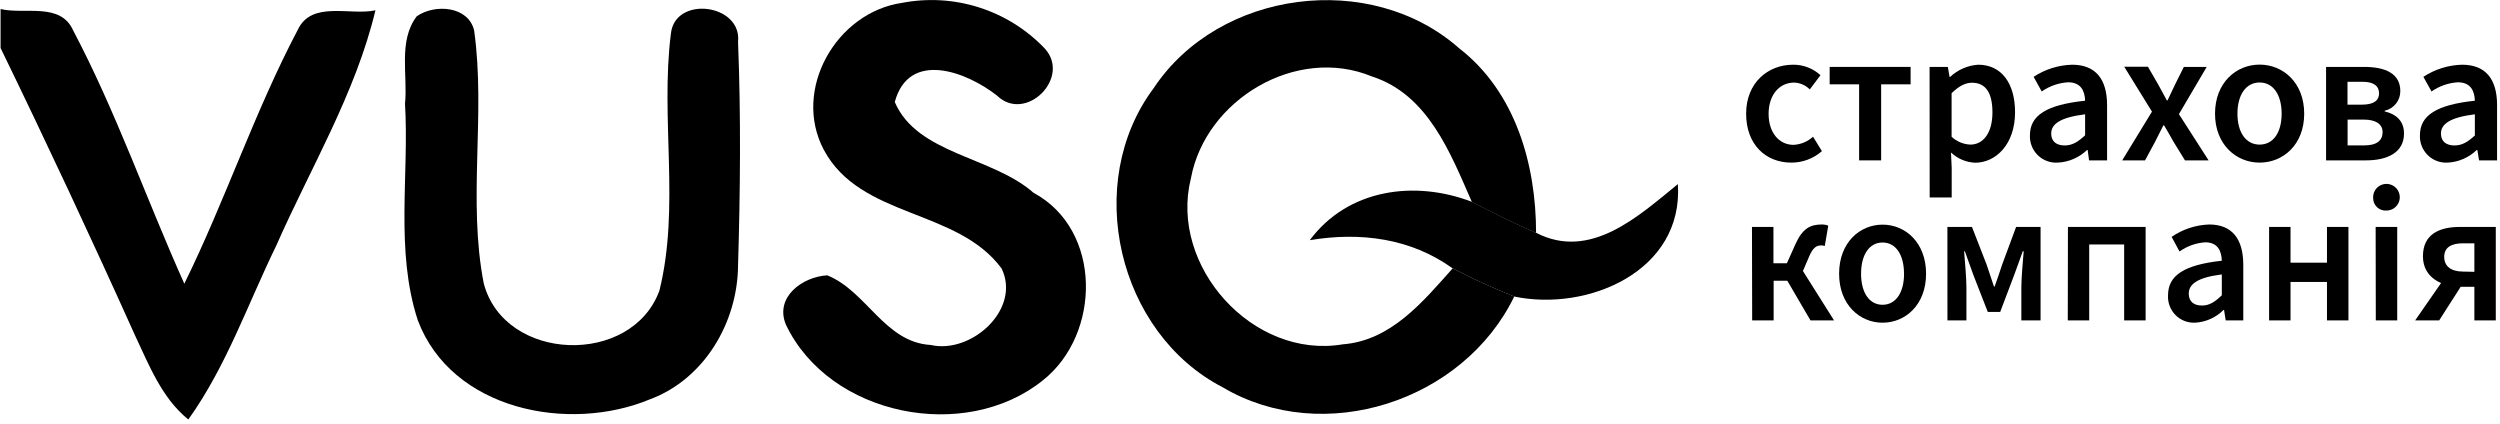
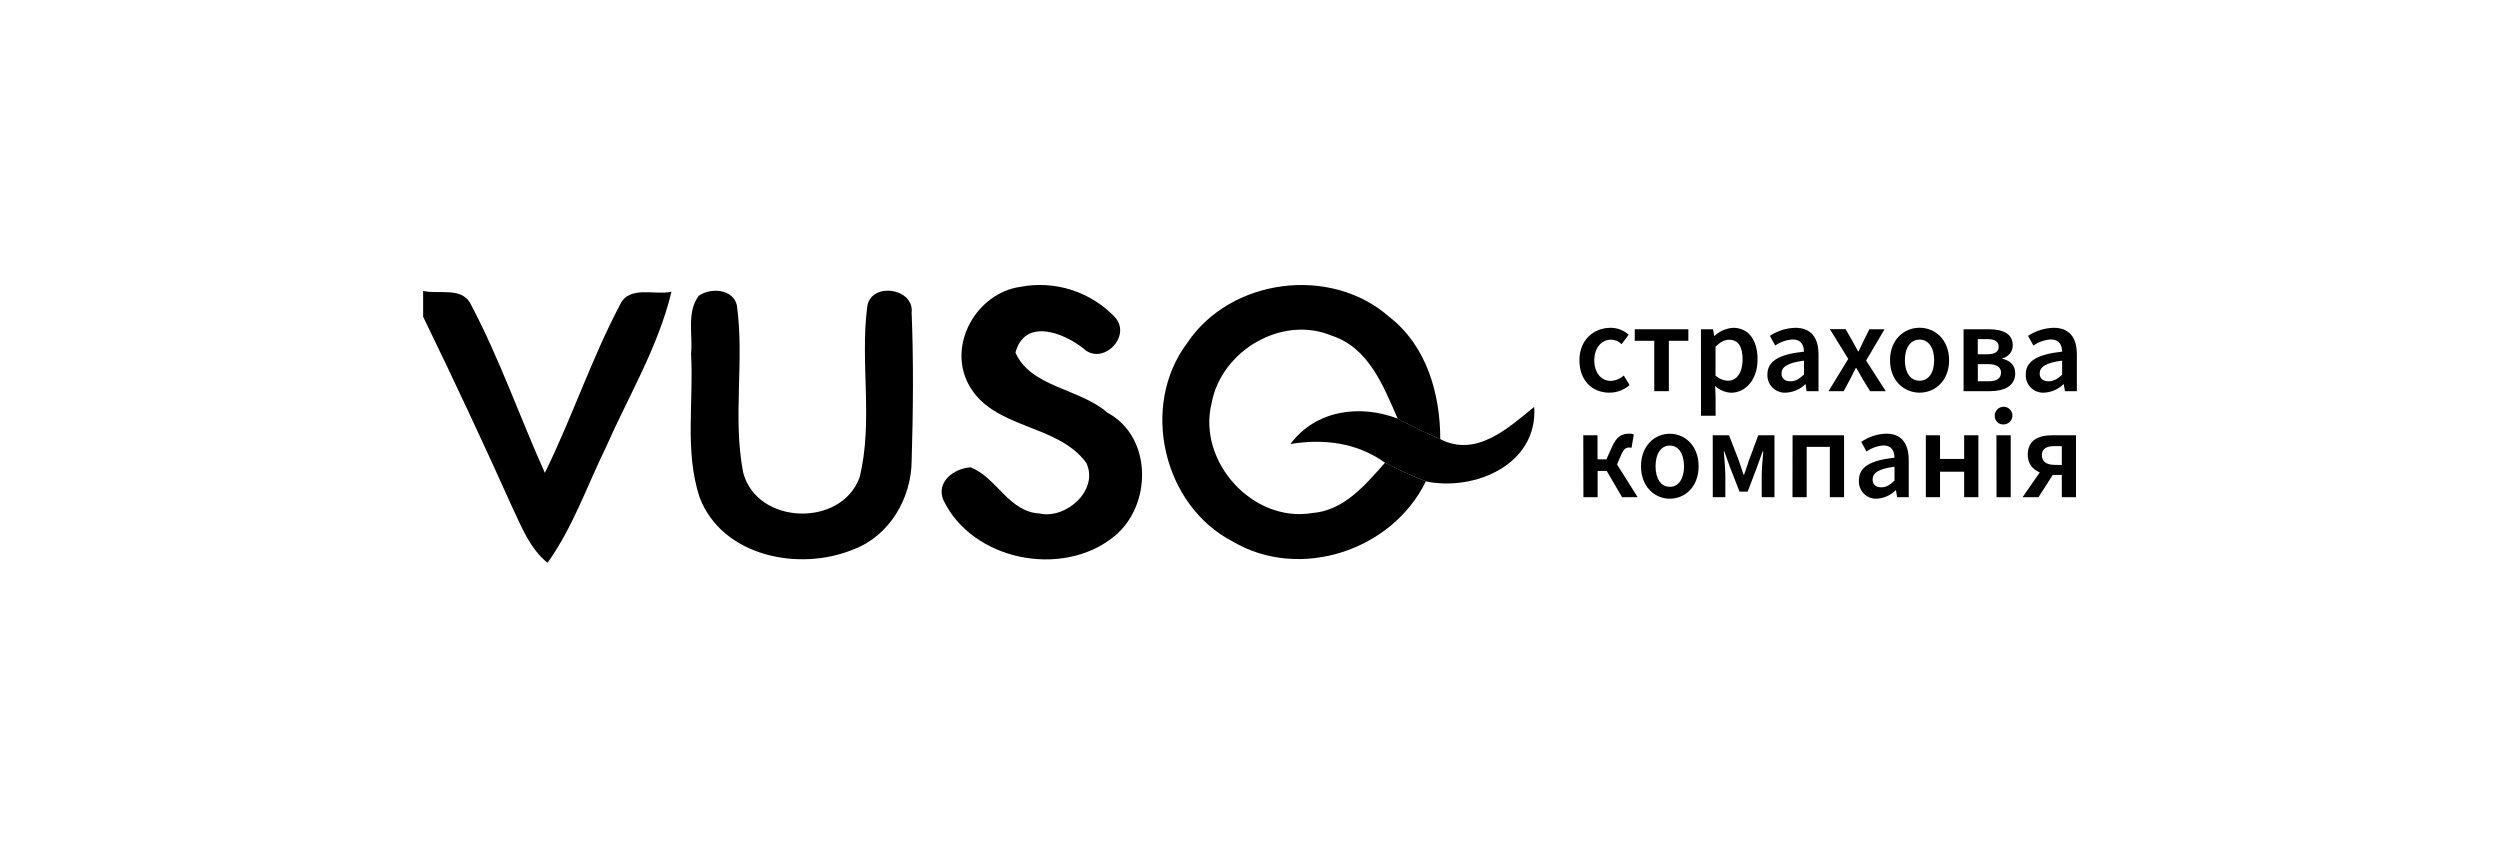
- <svg xmlns="http://www.w3.org/2000/svg" width="596" height="101" viewBox="0 0 596 101">
-   <path d="M0.137 2.154C5.91 3.523 14.421 0.464 17.444 7.261C27.681 26.675 34.93 47.566 43.941 67.635C53.702 47.792 60.689 26.651 70.997 7.094C74.306 0.059 83.52 3.785 89.507 2.452C84.746 22.331 74.033 39.995 65.867 58.54C59.07 72.467 53.964 87.347 44.893 100.012C38.561 94.881 35.573 87.109 32.192 79.966C21.845 56.953 11.159 34.115 0.137 11.451V2.154Z" />
-   <path d="M99.352 3.881C103.697 0.857 111.708 1.452 113.041 7.297C115.826 27.247 111.458 47.768 115.326 67.563C120.29 86.394 150.584 87.371 157.202 69.289C162.166 49.268 157.381 28.33 159.94 8.035C160.892 -1.155 176.938 0.893 175.95 9.999C176.652 27.735 176.486 45.542 175.95 63.314C175.843 76.788 167.975 90.335 154.988 95.179C135.598 103.262 107.661 97.774 99.602 76.348C94.174 59.719 97.567 41.84 96.555 24.711C97.245 17.891 94.888 9.761 99.352 3.881Z" />
-   <path d="M215.076 0.679C221.192 -0.494 227.504 -0.116 233.436 1.778C239.368 3.673 244.731 7.023 249.036 11.523C255.476 18.486 244.525 29.378 237.704 22.807C230.491 17.117 216.695 11.832 213.314 24.319C218.635 36.782 236.538 37.27 246.394 45.959C262.82 54.791 262.511 79.705 248.608 90.68C230.062 105.595 197.733 99.191 187.353 77.384C184.639 70.801 191.329 65.98 197.209 65.635C206.601 69.397 210.886 81.609 221.873 82.24C231.55 84.466 243.477 73.753 238.787 64.016C228.205 49.661 205.16 52.113 196.399 35.722C188.793 21.378 199.387 2.928 215.076 0.679Z" />
-   <path d="M275.032 21.021C290.578 -2.428 326.752 -7.13 347.833 11.487C361.272 21.867 366.2 39.174 366.2 55.529C361.022 53.279 355.915 50.768 350.892 48.149C345.785 36.496 340.441 22.533 327.085 18.236C309.099 10.773 287.388 23.724 283.912 42.519C278.674 63.445 298.672 85.716 320.134 82.086C331.608 81.205 339.238 71.92 346.321 63.969C351.097 66.452 355.996 68.693 360.998 70.682C348.904 95.644 315.575 106.583 291.494 92.334C266.45 79.383 258.105 43.638 275.032 21.021Z" />
-   <path d="M312.254 57.255C321.372 45.007 337.31 42.9 350.892 48.113C355.915 50.708 361.022 53.244 366.2 55.493C379.139 62.183 390.649 51.518 400.005 43.888C401.374 64.683 378.472 74.36 360.986 70.694C355.984 68.705 351.085 66.464 346.309 63.98C336.287 56.767 324.252 55.255 312.254 57.255Z" />
-   <path d="M416.277 27.104C416.277 19.688 421.515 15.427 427.466 15.427C429.883 15.401 432.219 16.294 434.001 17.927L431.454 21.319C430.468 20.323 429.141 19.74 427.74 19.688C424.169 19.688 421.634 22.664 421.634 27.128C421.634 31.592 424.098 34.532 427.586 34.532C429.311 34.443 430.952 33.757 432.228 32.592L434.347 36.032C432.33 37.804 429.735 38.778 427.05 38.769C420.955 38.769 416.277 34.472 416.277 27.104Z" />
-   <path d="M443.214 20.105H436.191V15.95H455.487V20.105H448.464V38.233H443.214V20.105Z" />
-   <path d="M460.012 15.95H464.368L464.773 18.331H464.916C466.74 16.622 469.1 15.596 471.594 15.427C477.188 15.427 480.39 19.89 480.39 26.771C480.39 34.389 475.819 38.793 470.868 38.793C468.72 38.698 466.678 37.832 465.118 36.353L465.285 40.055V47.078H460.036L460.012 15.95ZM474.998 26.794C474.998 22.355 473.546 19.724 470.13 19.724C468.511 19.724 466.987 20.533 465.261 22.224V32.603C466.482 33.741 468.07 34.404 469.737 34.472C472.701 34.472 474.998 31.841 474.998 26.794Z" />
-   <path d="M483.936 32.246C483.936 27.485 487.912 24.985 497.089 24.009C497.018 21.628 496.054 19.617 493.03 19.617C490.774 19.756 488.6 20.514 486.745 21.807L484.817 18.319C487.545 16.516 490.725 15.514 493.995 15.427C499.577 15.427 502.327 18.855 502.327 25.057V38.234H498.03L497.696 35.758H497.554C495.662 37.576 493.175 38.646 490.554 38.769C489.68 38.822 488.804 38.69 487.983 38.382C487.163 38.074 486.416 37.597 485.792 36.982C485.168 36.367 484.68 35.627 484.361 34.812C484.041 33.996 483.896 33.122 483.936 32.246ZM497.089 32.246V27.247C491.019 28.009 489.007 29.627 489.007 31.841C489.007 33.806 490.352 34.675 492.221 34.675C494.09 34.675 495.435 33.782 497.089 32.258V32.246Z" />
-   <path d="M513.028 26.616L506.41 15.903H512.064L514.54 20.188C515.183 21.378 515.897 22.712 516.575 23.938H516.742C517.313 22.747 517.932 21.426 518.516 20.188L520.623 15.962H526.074L519.456 27.211L526.538 38.245H520.908L518.182 33.829C517.444 32.532 516.694 31.163 515.921 29.889H515.742C515.076 31.163 514.421 32.496 513.754 33.829L511.374 38.245H505.922L513.028 26.616Z" />
-   <path d="M528.062 27.104C528.062 19.688 533.121 15.403 538.692 15.403C544.263 15.403 549.322 19.688 549.322 27.104C549.322 34.52 544.263 38.769 538.692 38.769C533.121 38.769 528.062 34.472 528.062 27.104ZM543.942 27.104C543.942 22.64 541.966 19.664 538.692 19.664C535.419 19.664 533.407 22.64 533.407 27.104C533.407 31.568 535.419 34.472 538.692 34.472C541.966 34.472 543.942 31.568 543.942 27.104Z" />
-   <path d="M554.535 15.95H563.594C568.545 15.95 572.235 17.462 572.235 21.711C572.245 22.803 571.878 23.865 571.198 24.719C570.517 25.573 569.564 26.167 568.498 26.401V26.556C571.14 27.199 573.116 28.734 573.116 31.841C573.116 36.341 569.176 38.233 564.058 38.233H554.535V15.95ZM563.058 24.949C566.01 24.949 567.165 23.913 567.165 22.235C567.165 20.557 565.974 19.497 563.213 19.497H559.642V24.949H563.058ZM563.653 34.662C566.665 34.662 568.01 33.472 568.01 31.484C568.01 29.71 566.546 28.508 563.51 28.508H559.665V34.662H563.653Z" />
-   <path d="M576.913 32.246C576.913 27.485 580.877 24.985 590.006 24.009C589.935 21.628 588.971 19.617 585.947 19.617C583.695 19.758 581.525 20.516 579.674 21.807L577.734 18.319C580.481 16.509 583.682 15.506 586.971 15.427C592.566 15.427 595.303 18.855 595.303 25.057V38.234H591.006L590.602 35.758H590.459C588.586 37.567 586.12 38.637 583.519 38.769C582.645 38.82 581.771 38.687 580.952 38.378C580.133 38.07 579.388 37.592 578.765 36.977C578.142 36.362 577.655 35.623 577.336 34.809C577.017 33.993 576.873 33.12 576.913 32.246ZM590.006 32.246V27.247C583.948 28.009 581.924 29.627 581.924 31.841C581.924 33.806 583.269 34.675 585.15 34.675C587.031 34.675 588.399 33.782 590.054 32.258L590.006 32.246Z" />
-   <path d="M417.67 54.101H422.788V62.766H428.657L437.239 76.384H431.621L426.098 66.933H422.836V76.384H417.718L417.67 54.101ZM425.074 64.814L428.002 58.279C429.716 54.434 431.573 53.517 434.335 53.517C434.856 53.51 435.375 53.607 435.858 53.803L435.025 58.648C434.773 58.556 434.507 58.508 434.239 58.505C433.144 58.505 432.263 58.874 431.299 61.159L429.359 65.671L425.074 64.814Z" />
-   <path d="M438.441 65.254C438.441 57.838 443.369 53.553 448.809 53.553C454.249 53.553 459.177 57.838 459.177 65.254C459.177 72.67 454.249 76.931 448.809 76.931C443.369 76.931 438.441 72.646 438.441 65.254ZM453.916 65.254C453.916 60.791 451.999 57.815 448.797 57.815C445.595 57.815 443.679 60.791 443.679 65.254C443.679 69.718 445.607 72.658 448.797 72.658C451.987 72.658 453.928 69.718 453.928 65.254H453.916Z" />
-   <path d="M464.26 54.101H470.116L473.616 63.099C474.223 64.933 474.806 66.671 475.354 68.301H475.532C476.115 66.623 476.723 64.933 477.306 63.099L480.639 54.101H486.471V76.384H481.889V68.575C481.889 66.397 482.246 62.314 482.448 59.909H482.222C481.591 61.778 480.758 63.897 480.139 65.671L476.842 74.372H473.89L470.497 65.671C469.878 63.897 469.045 61.719 468.426 59.909H468.247C468.438 62.29 468.795 66.397 468.795 68.575V76.384H464.272L464.26 54.101Z" />
-   <path d="M492.995 54.101H511.516V76.384H506.398V58.279H498.066V76.384H492.959L492.995 54.101Z" />
-   <path d="M516.86 70.397C516.86 65.635 520.729 63.136 529.68 62.159C529.609 59.779 528.668 57.767 525.728 57.767C523.521 57.913 521.398 58.672 519.598 59.957L517.717 56.47C520.358 54.651 523.464 53.627 526.669 53.518C532.12 53.518 534.799 56.946 534.799 63.147V76.384H530.609L530.216 73.908H530.073C528.267 75.711 525.86 76.787 523.312 76.931C522.447 76.971 521.583 76.829 520.777 76.513C519.971 76.198 519.239 75.717 518.631 75.1C518.023 74.484 517.551 73.747 517.246 72.937C516.941 72.126 516.809 71.261 516.86 70.397ZM529.68 70.397V65.421C523.729 66.171 521.8 67.802 521.8 70.004C521.8 71.98 523.11 72.837 524.943 72.837C526.776 72.837 528.061 71.932 529.68 70.408V70.397Z" />
-   <path d="M540.953 54.101H546.06V62.623H554.749V54.101H559.868V76.384H554.749V67.218H546.06V76.384H540.953V54.101Z" />
-   <path d="M565.76 47.244C565.715 46.607 565.862 45.972 566.183 45.42C566.504 44.868 566.984 44.426 567.56 44.151C568.136 43.875 568.781 43.78 569.412 43.877C570.043 43.974 570.631 44.258 571.097 44.693C571.564 45.129 571.889 45.695 572.03 46.317C572.171 46.94 572.121 47.591 571.887 48.184C571.652 48.778 571.245 49.288 570.717 49.647C570.189 50.005 569.565 50.197 568.926 50.196C568.521 50.226 568.114 50.171 567.731 50.036C567.347 49.901 566.996 49.688 566.699 49.411C566.402 49.134 566.165 48.798 566.003 48.426C565.842 48.053 565.759 47.651 565.76 47.244ZM566.355 54.1H571.497V76.384H566.391L566.355 54.1Z" />
-   <path d="M583.235 65.623L587.449 67.087L581.497 76.384H575.771L583.235 65.623ZM589.889 68.373H586.675C582.354 68.373 577.628 66.349 577.628 61.1C577.628 55.85 581.497 54.101 586.461 54.101H594.995V76.384H589.889V68.373ZM589.889 64.802V58.005H587.175C584.318 58.005 582.699 59.029 582.699 61.243C582.699 63.457 584.318 64.742 587.175 64.742L589.889 64.802Z" />
+ <svg xmlns="http://www.w3.org/2000/svg" width="579" height="196" viewBox="0 0 579 196">
+   <path d="M98 67.378C101.715 68.259 107.192 66.291 109.138 70.665C115.725 83.158 120.39 96.601 126.189 109.516C132.47 96.747 136.966 83.143 143.6 70.557C145.73 66.03 151.658 68.428 155.511 67.57C152.447 80.362 145.553 91.73 140.299 103.664C135.925 112.626 132.639 122.201 126.802 130.351C122.727 127.05 120.804 122.048 118.628 117.452C111.969 102.643 105.093 87.945 98 73.361V67.378Z" />
+   <path d="M161.847 68.49C164.643 66.544 169.798 66.927 170.656 70.688C172.448 83.526 169.637 96.732 172.127 109.471C175.321 121.589 194.816 122.217 199.074 110.581C202.269 97.697 199.189 84.223 200.836 71.163C201.449 65.249 211.775 66.567 211.139 72.427C211.591 83.84 211.484 95.299 211.139 106.736C211.07 115.407 206.007 124.124 197.65 127.242C185.172 132.443 167.194 128.912 162.008 115.124C158.515 104.423 160.698 92.917 160.047 81.894C160.491 77.505 158.974 72.274 161.847 68.49Z" />
+   <path d="M236.317 66.429C240.253 65.675 244.315 65.918 248.132 67.137C251.95 68.356 255.401 70.512 258.171 73.407C262.315 77.888 255.268 84.897 250.879 80.669C246.237 77.008 237.359 73.607 235.183 81.642C238.607 89.662 250.128 89.976 256.47 95.568C267.041 101.252 266.842 117.284 257.895 124.346C245.961 133.944 225.156 129.823 218.477 115.79C216.73 111.554 221.035 108.452 224.819 108.23C230.863 110.65 233.621 118.51 240.691 118.916C246.918 120.348 254.594 113.454 251.576 107.188C244.766 97.95 229.936 99.528 224.298 88.98C219.404 79.75 226.221 67.877 236.317 66.429Z" />
+   <path d="M274.899 79.52C284.903 64.43 308.182 61.404 321.748 73.385C330.396 80.064 333.567 91.202 333.567 101.727C330.235 100.279 326.949 98.663 323.716 96.978C320.43 89.478 316.991 80.493 308.396 77.728C296.822 72.925 282.85 81.259 280.614 93.354C277.243 106.821 290.112 121.153 303.923 118.816C311.307 118.249 316.217 112.275 320.775 107.158C323.848 108.756 327.001 110.198 330.22 111.478C322.437 127.541 300.989 134.581 285.493 125.411C269.376 117.077 264.007 94.074 274.899 79.52Z" />
+   <path d="M298.853 102.837C304.72 94.955 314.977 93.599 323.717 96.954C326.949 98.624 330.236 100.256 333.568 101.703C341.894 106.008 349.301 99.145 355.322 94.235C356.203 107.617 341.465 113.844 330.213 111.485C326.994 110.205 323.841 108.763 320.768 107.165C314.318 102.523 306.574 101.55 298.853 102.837Z" />
+   <path d="M365.794 83.435C365.794 78.663 369.164 75.92 372.994 75.92C374.549 75.903 376.053 76.478 377.2 77.529L375.56 79.712C374.926 79.071 374.072 78.696 373.171 78.663C370.873 78.663 369.241 80.578 369.241 83.45C369.241 86.323 370.827 88.215 373.071 88.215C374.181 88.157 375.237 87.716 376.058 86.966L377.422 89.18C376.124 90.32 374.454 90.947 372.726 90.942C368.804 90.942 365.794 88.176 365.794 83.435Z" />
+   <path d="M383.128 78.93H378.608V76.257H391.025V78.93H386.506V90.596H383.128V78.93Z" />
+   <path d="M393.938 76.257H396.741L397.002 77.789H397.093C398.268 76.689 399.786 76.029 401.391 75.92C404.991 75.92 407.051 78.792 407.051 83.22C407.051 88.122 404.11 90.957 400.923 90.957C399.541 90.896 398.228 90.338 397.224 89.386L397.331 91.769V96.288H393.953L393.938 76.257ZM403.581 83.235C403.581 80.378 402.647 78.685 400.449 78.685C399.407 78.685 398.426 79.206 397.316 80.294V86.973C398.101 87.705 399.123 88.132 400.196 88.176C402.103 88.176 403.581 86.483 403.581 83.235Z" />
+   <path d="M409.333 86.743C409.333 83.68 411.892 82.071 417.798 81.443C417.752 79.911 417.131 78.616 415.186 78.616C413.734 78.706 412.334 79.194 411.141 80.026L409.9 77.781C411.656 76.621 413.702 75.976 415.806 75.92C419.399 75.92 421.168 78.126 421.168 82.117V90.597H418.403L418.188 89.003H418.096C416.879 90.173 415.279 90.862 413.592 90.941C413.029 90.975 412.466 90.89 411.938 90.692C411.41 90.494 410.929 90.187 410.528 89.791C410.126 89.395 409.812 88.919 409.606 88.394C409.401 87.869 409.308 87.307 409.333 86.743ZM417.798 86.743V83.526C413.891 84.017 412.596 85.058 412.596 86.483C412.596 87.747 413.462 88.306 414.665 88.306C415.867 88.306 416.733 87.732 417.798 86.751V86.743Z" />
+   <path d="M428.054 83.12L423.796 76.226H427.434L429.027 78.984C429.441 79.75 429.901 80.608 430.337 81.397H430.444C430.812 80.631 431.21 79.78 431.586 78.984L432.942 76.264H436.45L432.191 83.503L436.749 90.604H433.125L431.371 87.762C430.896 86.927 430.414 86.046 429.916 85.227H429.801C429.372 86.046 428.951 86.904 428.522 87.762L426.99 90.604H423.481L428.054 83.12Z" />
+   <path d="M437.729 83.435C437.729 78.662 440.985 75.905 444.57 75.905C448.155 75.905 451.41 78.662 451.41 83.435C451.41 88.207 448.155 90.941 444.57 90.941C440.985 90.941 437.729 88.176 437.729 83.435ZM447.948 83.435C447.948 80.562 446.676 78.647 444.57 78.647C442.463 78.647 441.169 80.562 441.169 83.435C441.169 86.307 442.463 88.176 444.57 88.176C446.676 88.176 447.948 86.307 447.948 83.435Z" />
+   <path d="M454.765 76.257H460.594C463.78 76.257 466.155 77.23 466.155 79.964C466.161 80.667 465.925 81.35 465.487 81.9C465.049 82.449 464.436 82.831 463.75 82.982V83.082C465.45 83.496 466.722 84.484 466.722 86.483C466.722 89.378 464.186 90.596 460.893 90.596H454.765V76.257ZM460.249 82.048C462.149 82.048 462.892 81.381 462.892 80.301C462.892 79.221 462.126 78.54 460.349 78.54H458.051V82.048H460.249ZM460.632 88.298C462.57 88.298 463.436 87.532 463.436 86.253C463.436 85.112 462.494 84.338 460.54 84.338H458.066V88.298H460.632Z" />
+   <path d="M469.165 86.743C469.165 83.68 471.716 82.071 477.591 81.443C477.545 79.911 476.925 78.616 474.979 78.616C473.53 78.707 472.133 79.195 470.942 80.026L469.694 77.781C471.462 76.616 473.521 75.971 475.638 75.92C479.238 75.92 481 78.126 481 82.117V90.597H478.235L477.974 89.003H477.882C476.677 90.168 475.091 90.856 473.417 90.941C472.854 90.974 472.291 90.888 471.764 90.69C471.237 90.491 470.758 90.184 470.357 89.788C469.956 89.392 469.643 88.917 469.438 88.392C469.233 87.868 469.14 87.306 469.165 86.743ZM477.591 86.743V83.526C473.692 84.016 472.39 85.058 472.39 86.483C472.39 87.747 473.256 88.306 474.466 88.306C475.676 88.306 476.557 87.732 477.622 86.751L477.591 86.743Z" />
+   <path d="M366.689 100.807H369.983V106.384H373.76L379.283 115.147H375.667L372.113 109.065H370.014V115.147H366.72L366.689 100.807ZM371.454 107.701L373.338 103.496C374.441 101.022 375.636 100.432 377.413 100.432C377.749 100.427 378.083 100.49 378.394 100.616L377.858 103.733C377.696 103.674 377.525 103.643 377.352 103.641C376.647 103.641 376.081 103.879 375.46 105.35L374.212 108.253L371.454 107.701Z" />
+   <path d="M380.057 107.985C380.057 103.213 383.228 100.455 386.729 100.455C390.229 100.455 393.4 103.213 393.4 107.985C393.4 112.757 390.229 115.499 386.729 115.499C383.228 115.499 380.057 112.742 380.057 107.985ZM390.015 107.985C390.015 105.112 388.781 103.197 386.721 103.197C384.66 103.197 383.427 105.112 383.427 107.985C383.427 110.857 384.668 112.749 386.721 112.749C388.774 112.749 390.022 110.857 390.022 107.985H390.015Z" />
+   <path d="M396.671 100.807H400.44L402.692 106.598C403.082 107.778 403.458 108.896 403.81 109.946H403.925C404.3 108.865 404.691 107.778 405.066 106.598L407.211 100.807H410.964V115.147H408.015V110.122C408.015 108.72 408.245 106.093 408.375 104.545H408.23C407.824 105.748 407.288 107.111 406.889 108.253L404.768 113.852H402.868L400.685 108.253C400.286 107.111 399.75 105.71 399.352 104.545H399.237C399.36 106.077 399.589 108.72 399.589 110.122V115.147H396.679L396.671 100.807Z" />
+   <path d="M415.163 100.807H427.082V115.147H423.788V103.496H418.426V115.147H415.14L415.163 100.807Z" />
+   <path d="M430.521 111.294C430.521 108.23 433.01 106.621 438.77 105.993C438.724 104.461 438.119 103.167 436.227 103.167C434.807 103.261 433.441 103.749 432.282 104.576L431.072 102.332C432.772 101.162 434.77 100.503 436.832 100.432C440.341 100.432 442.064 102.638 442.064 106.629V115.147H439.368L439.115 113.554H439.023C437.861 114.714 436.312 115.406 434.672 115.499C434.116 115.525 433.56 115.433 433.041 115.23C432.522 115.027 432.052 114.718 431.66 114.321C431.269 113.925 430.965 113.45 430.769 112.929C430.572 112.407 430.488 111.85 430.521 111.294ZM438.77 111.294V108.092C434.94 108.575 433.699 109.624 433.699 111.041C433.699 112.313 434.542 112.864 435.722 112.864C436.901 112.864 437.729 112.282 438.77 111.302V111.294Z" />
+   <path d="M446.024 100.807H449.311V106.292H454.902V100.807H458.196V115.147H454.902V109.248H449.311V115.147H446.024V100.807Z" />
+   <path d="M461.989 96.395C461.959 95.985 462.054 95.576 462.261 95.221C462.467 94.866 462.776 94.581 463.147 94.404C463.517 94.227 463.933 94.165 464.339 94.228C464.745 94.29 465.123 94.473 465.423 94.753C465.724 95.034 465.933 95.398 466.024 95.798C466.114 96.199 466.082 96.618 465.931 97C465.78 97.382 465.518 97.71 465.178 97.941C464.838 98.172 464.437 98.295 464.026 98.294C463.765 98.314 463.503 98.278 463.257 98.192C463.01 98.105 462.784 97.968 462.593 97.789C462.402 97.611 462.249 97.395 462.145 97.155C462.041 96.915 461.988 96.656 461.989 96.395ZM462.372 100.807H465.681V115.147H462.395L462.372 100.807Z" />
+   <path d="M473.233 108.222L475.945 109.164L472.115 115.147H468.431L473.233 108.222ZM477.515 109.991H475.447C472.667 109.991 469.626 108.689 469.626 105.311C469.626 101.933 472.115 100.807 475.309 100.807H480.802V115.147H477.515V109.991ZM477.515 107.693V103.32H475.769C473.931 103.32 472.889 103.978 472.889 105.403C472.889 106.828 473.931 107.655 475.769 107.655L477.515 107.693Z" />
</svg>
